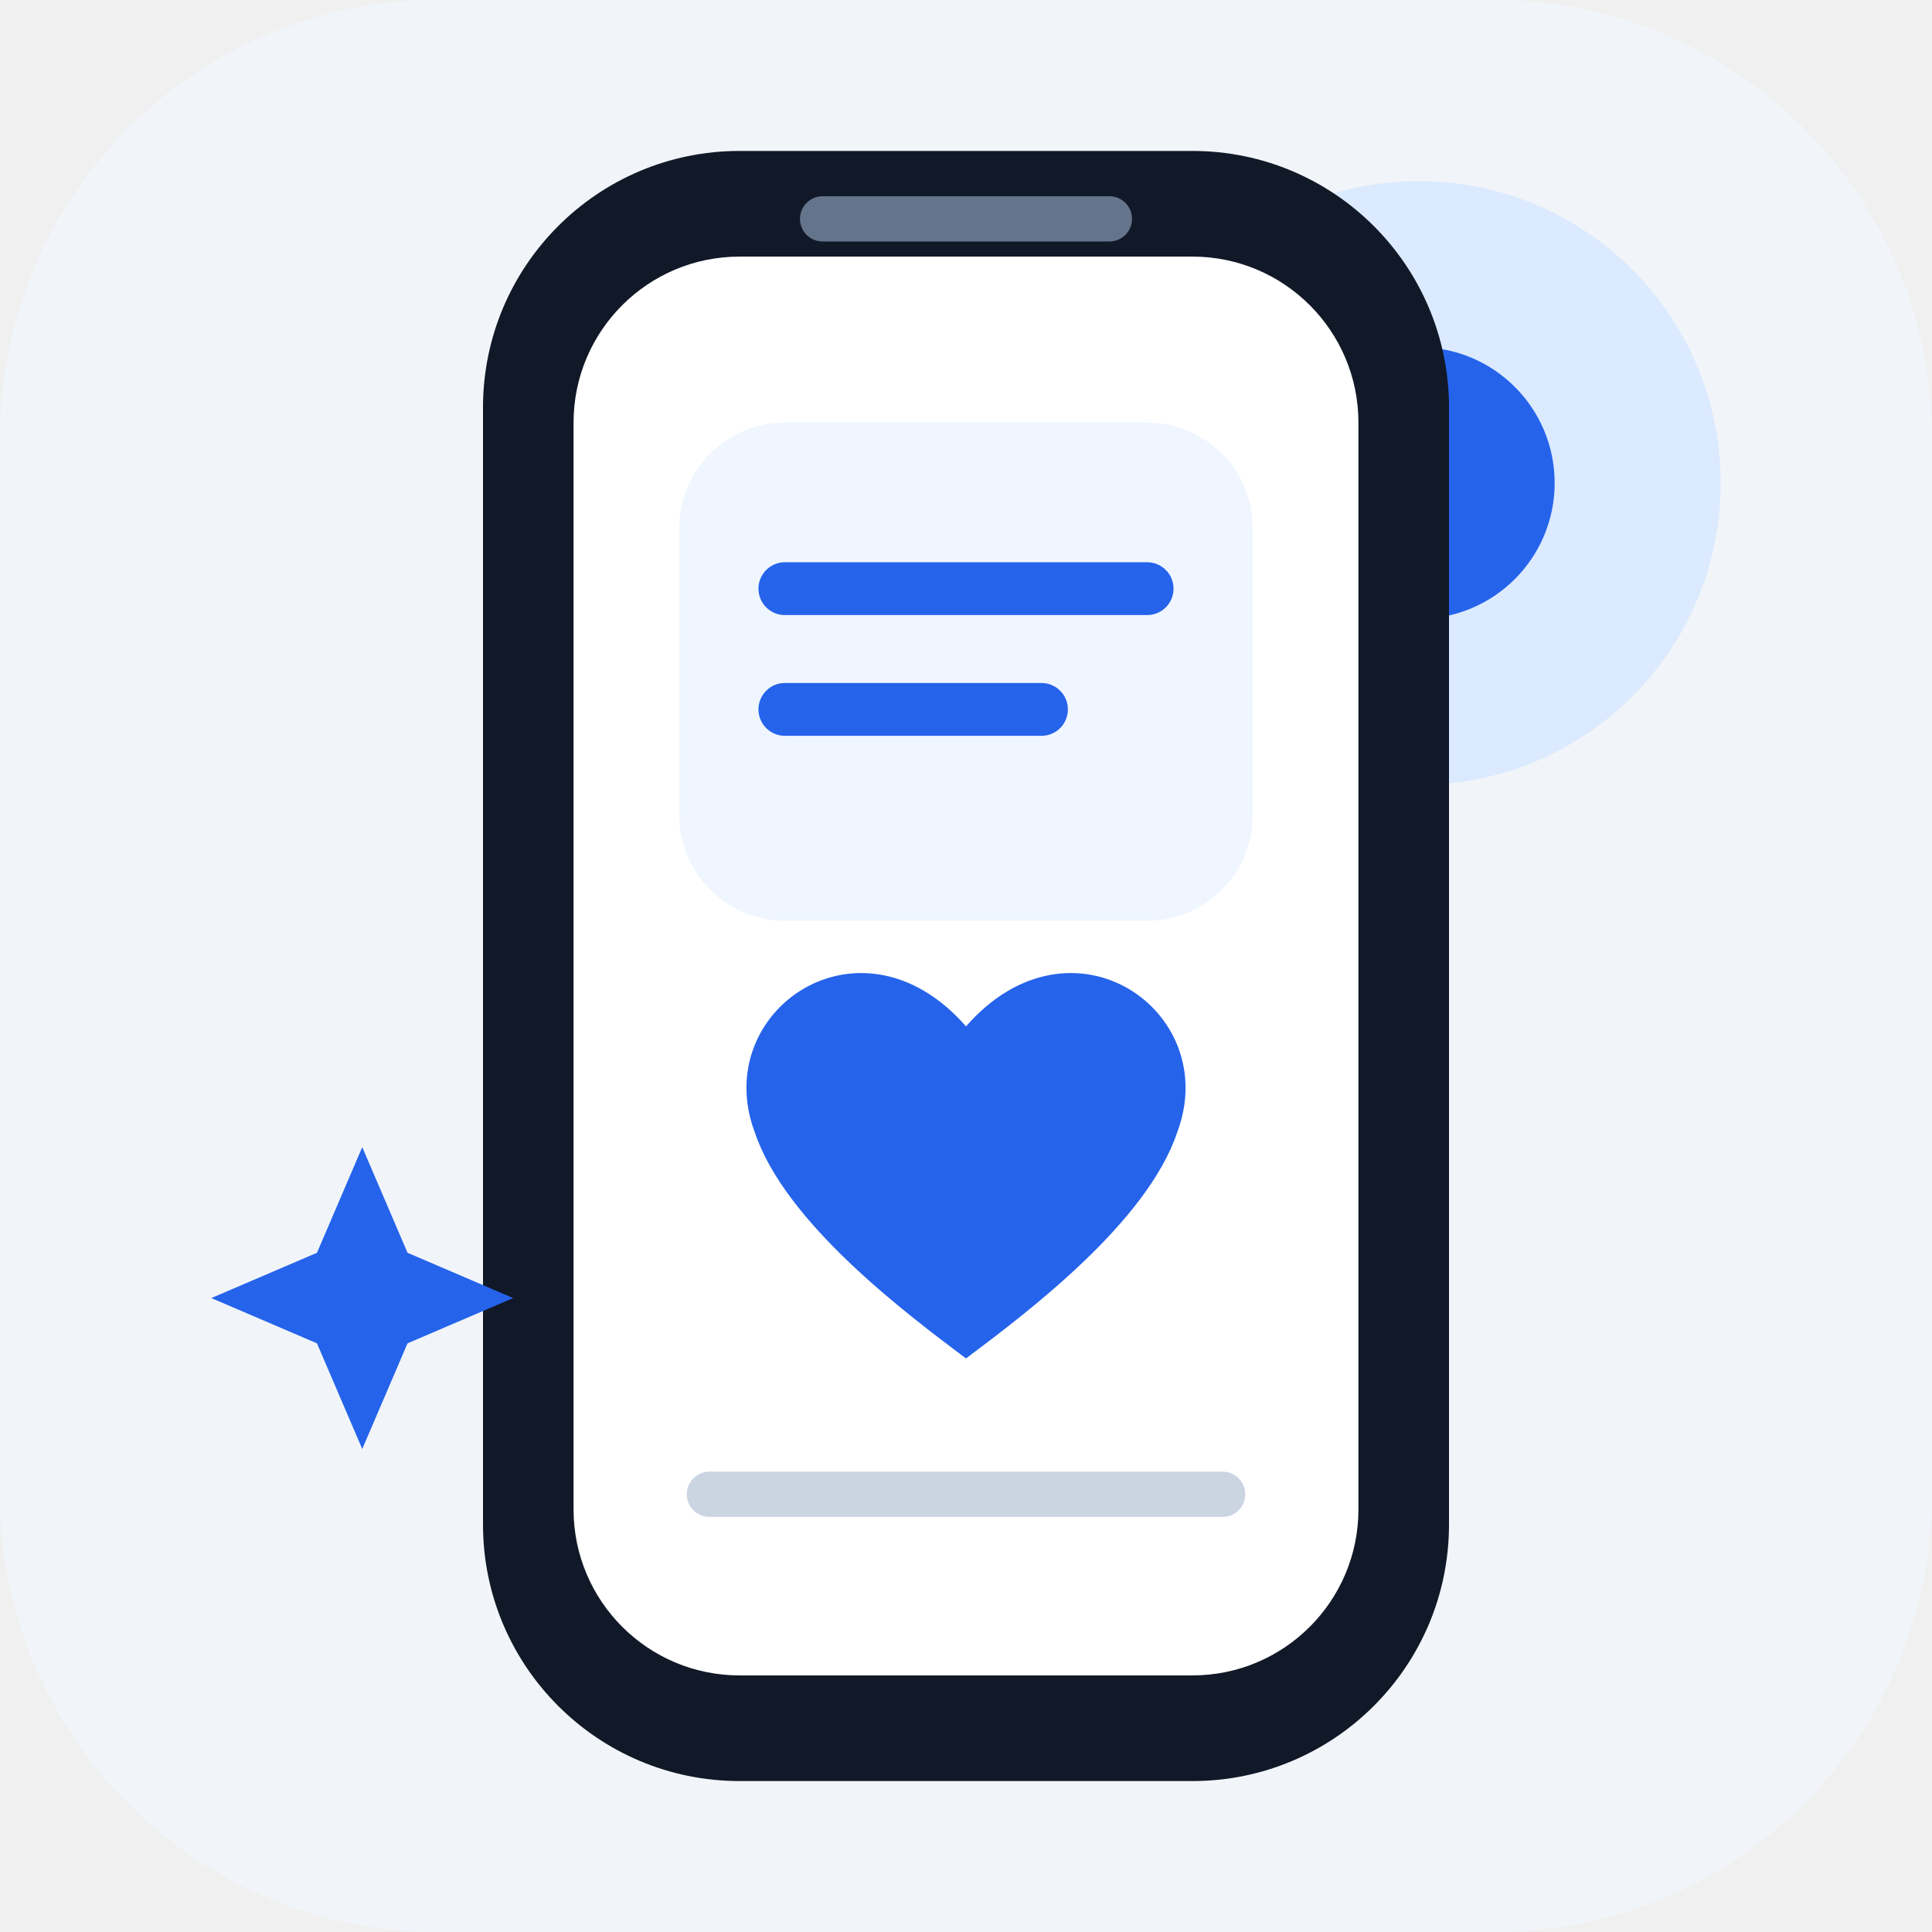
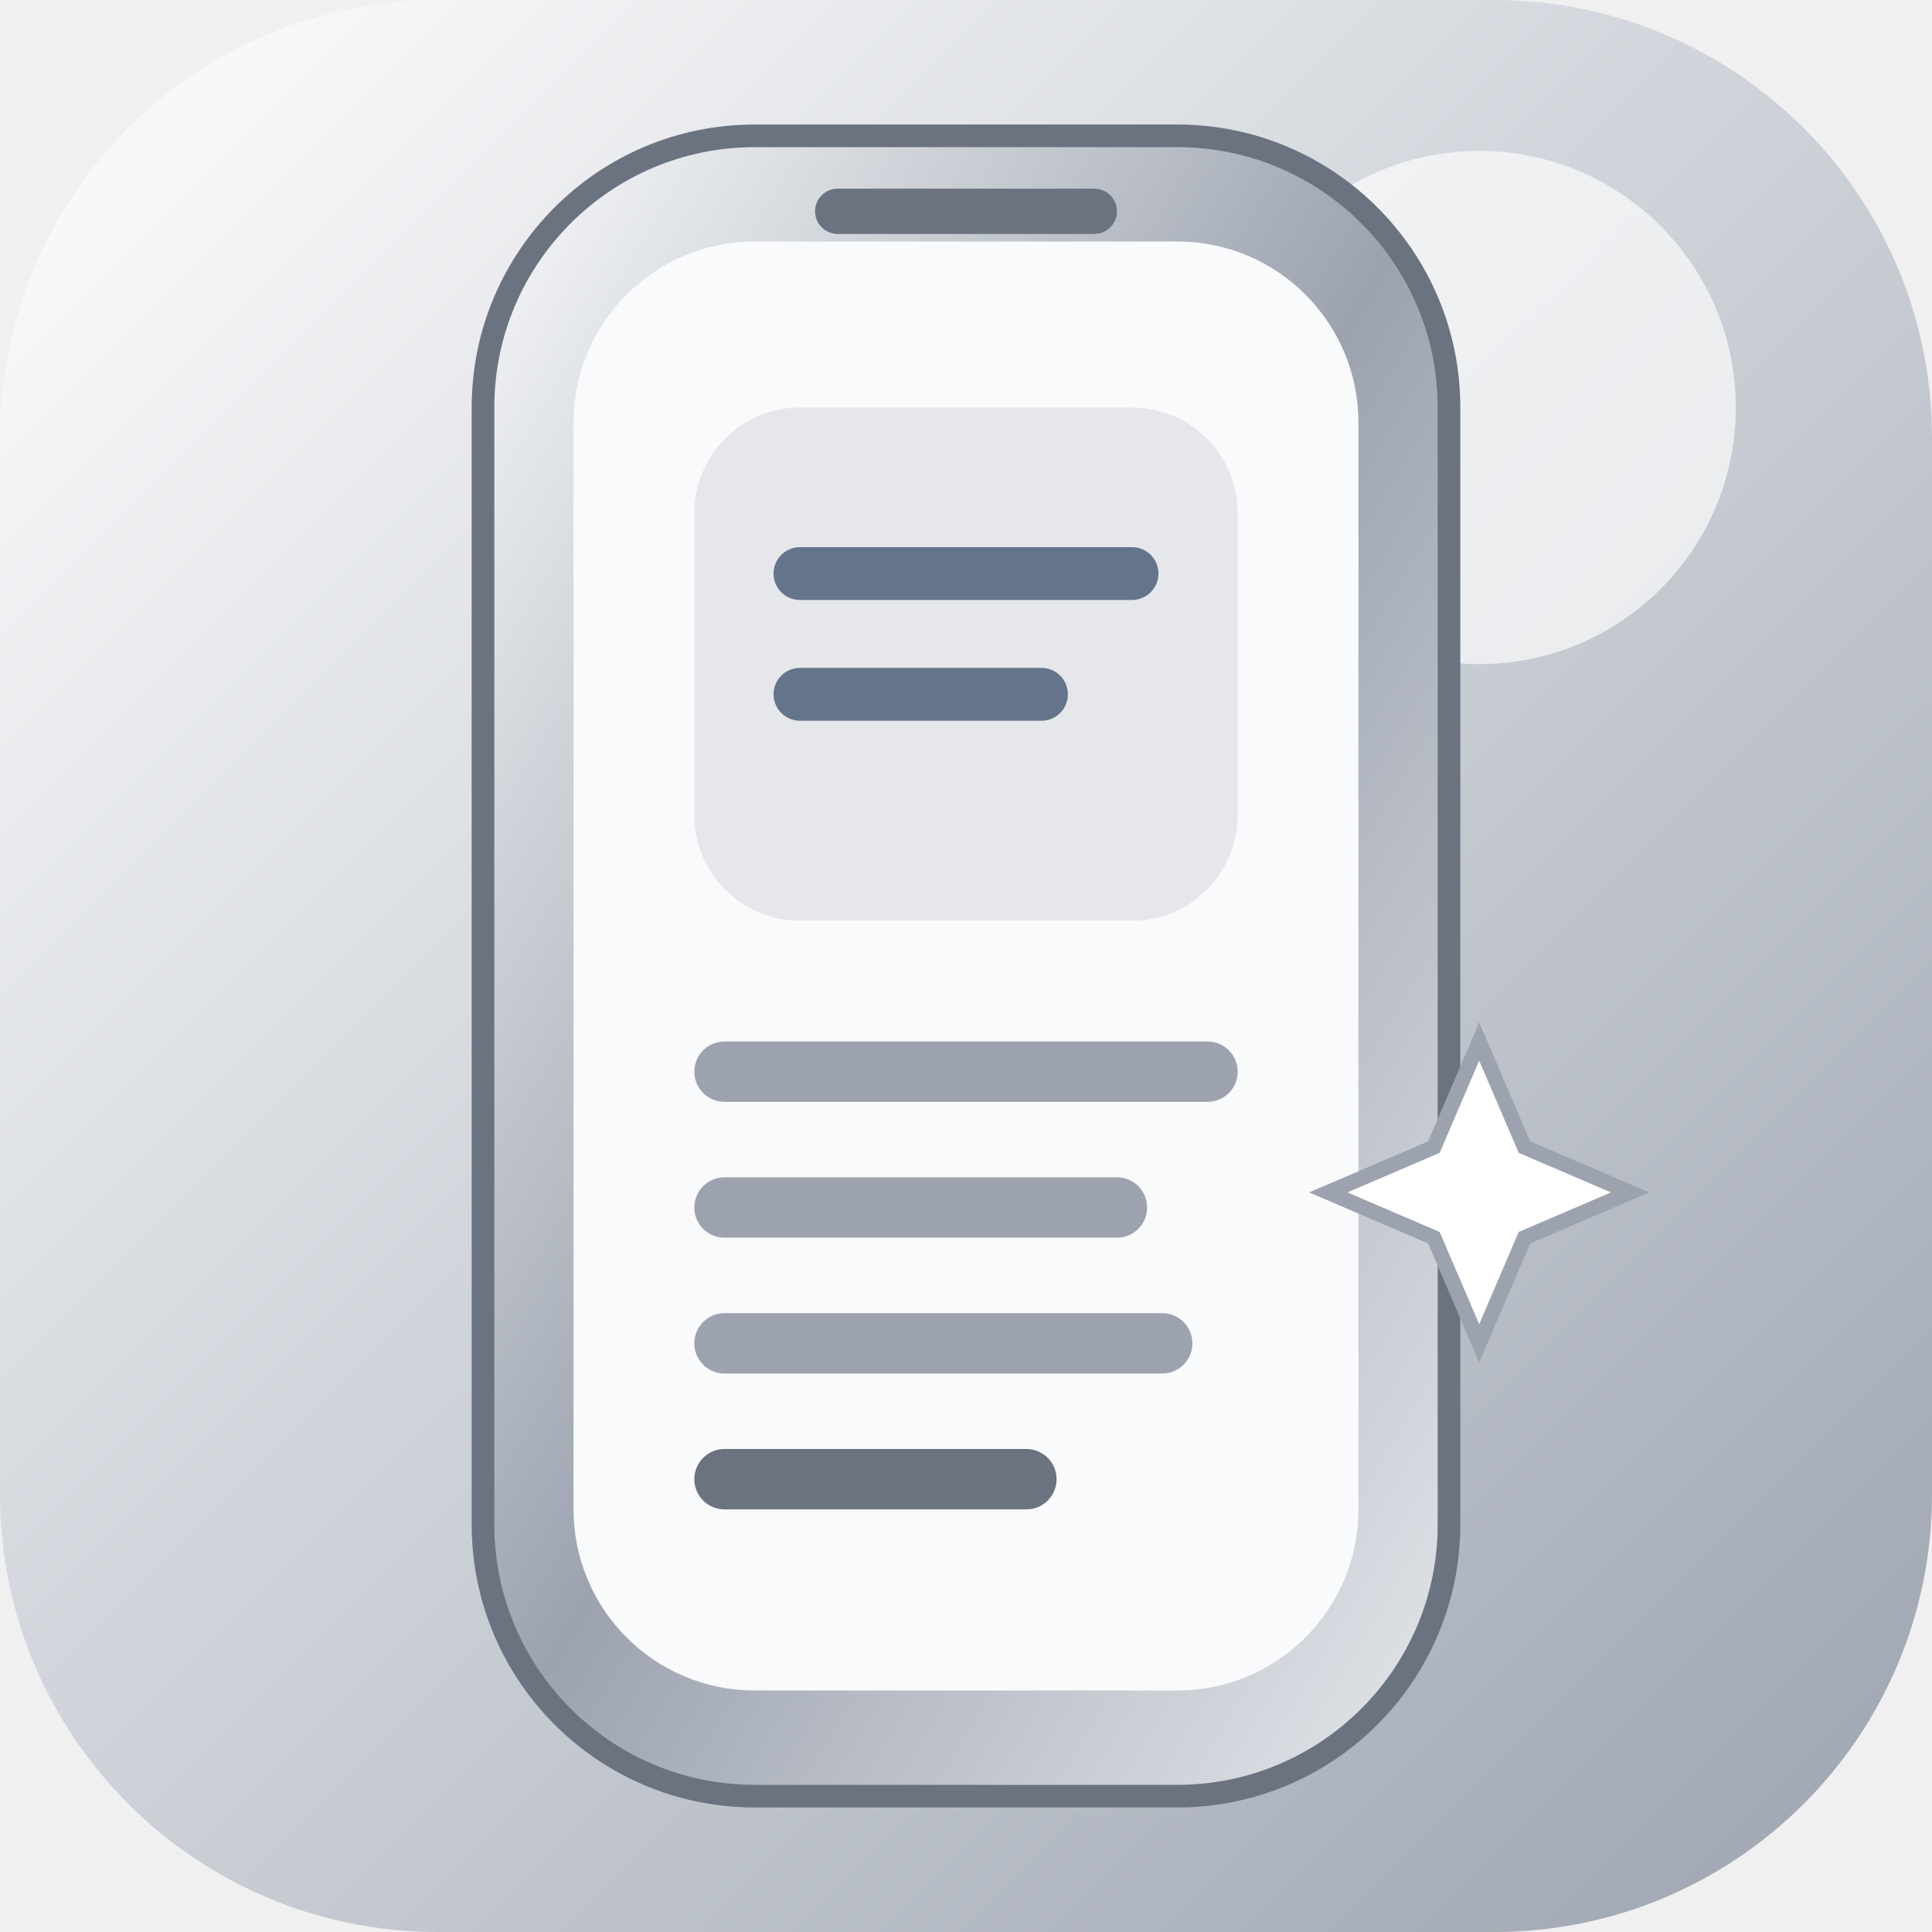
<svg xmlns="http://www.w3.org/2000/svg" viewBox="0 0 128 128">
-   <rect width="128" height="128" rx="29" fill="#f1f5f9" />
-   <circle cx="94" cy="32" r="20" fill="#dbeafe" />
-   <circle cx="94" cy="32" r="9" fill="#2563eb" />
-   <rect x="32" y="10" width="64" height="108" rx="17" fill="#111827" />
-   <rect x="38" y="17" width="52" height="94" rx="11" fill="#fff" />
-   <rect x="53" y="13" width="22" height="3" rx="1.5" fill="#64748b" />
-   <rect x="45" y="28" width="38" height="33" rx="7" fill="#eff6ff" />
-   <path d="M52 39h24M52 47h17" stroke="#2563eb" stroke-width="3.5" stroke-linecap="round" />
-   <path d="M64 68c-7-8-17-1-14 7 2 6 10 12 14 15 4-3 12-9 14-15 3-8-7-15-14-7Z" fill="#2563eb" />
-   <path d="M47 99h34" stroke="#cbd5e1" stroke-width="3" stroke-linecap="round" />
-   <path d="m24 76 3 7 7 3-7 3-3 7-3-7-7-3 7-3z" fill="#2563eb" />
+   <defs>
+     <linearGradient id="silver" x1="0" y1="0" x2="1" y2="1">
+       <stop stop-color="#ffffff" />
+       <stop offset=".45" stop-color="#d1d5db" />
+       <stop offset="1" stop-color="#9ca3af" />
+     </linearGradient>
+     <linearGradient id="frame" x1="0" y1="0" x2="1" y2="1">
+       <stop stop-color="#f9fafb" />
+       <stop offset=".5" stop-color="#9ca3af" />
+       <stop offset="1" stop-color="#e5e7eb" />
+     </linearGradient>
+   </defs>
+   <rect width="128" height="128" rx="29" fill="url(#silver)" />
+   <circle cx="98" cy="27" r="17" fill="#fff" opacity=".65" />
+   <rect x="32" y="9" width="64" height="110" rx="18" fill="url(#frame)" stroke="#6b7280" stroke-width="1.5" />
+   <rect x="38" y="16" width="52" height="96" rx="12" fill="#f9fafb" />
+   <rect x="54" y="12.5" width="20" height="3" rx="1.5" fill="#6b7280" />
+   <rect x="46" y="27" width="36" height="34" rx="7" fill="#e5e7eb" />
+   <path d="M53 38h22M53 46h16" stroke="#64748b" stroke-width="3.5" stroke-linecap="round" />
+   <path d="M48 71h32M48 80h26M48 89h29" stroke="#9ca3af" stroke-width="4" stroke-linecap="round" />
+   <path d="M48 98h20" stroke="#6b7280" stroke-width="4" stroke-linecap="round" />
+   <path d="m98 69 3 7 7 3-7 3-3 7-3-7-7-3 7-3z" fill="#fff" stroke="#9ca3af" stroke-width="1" />
</svg>
